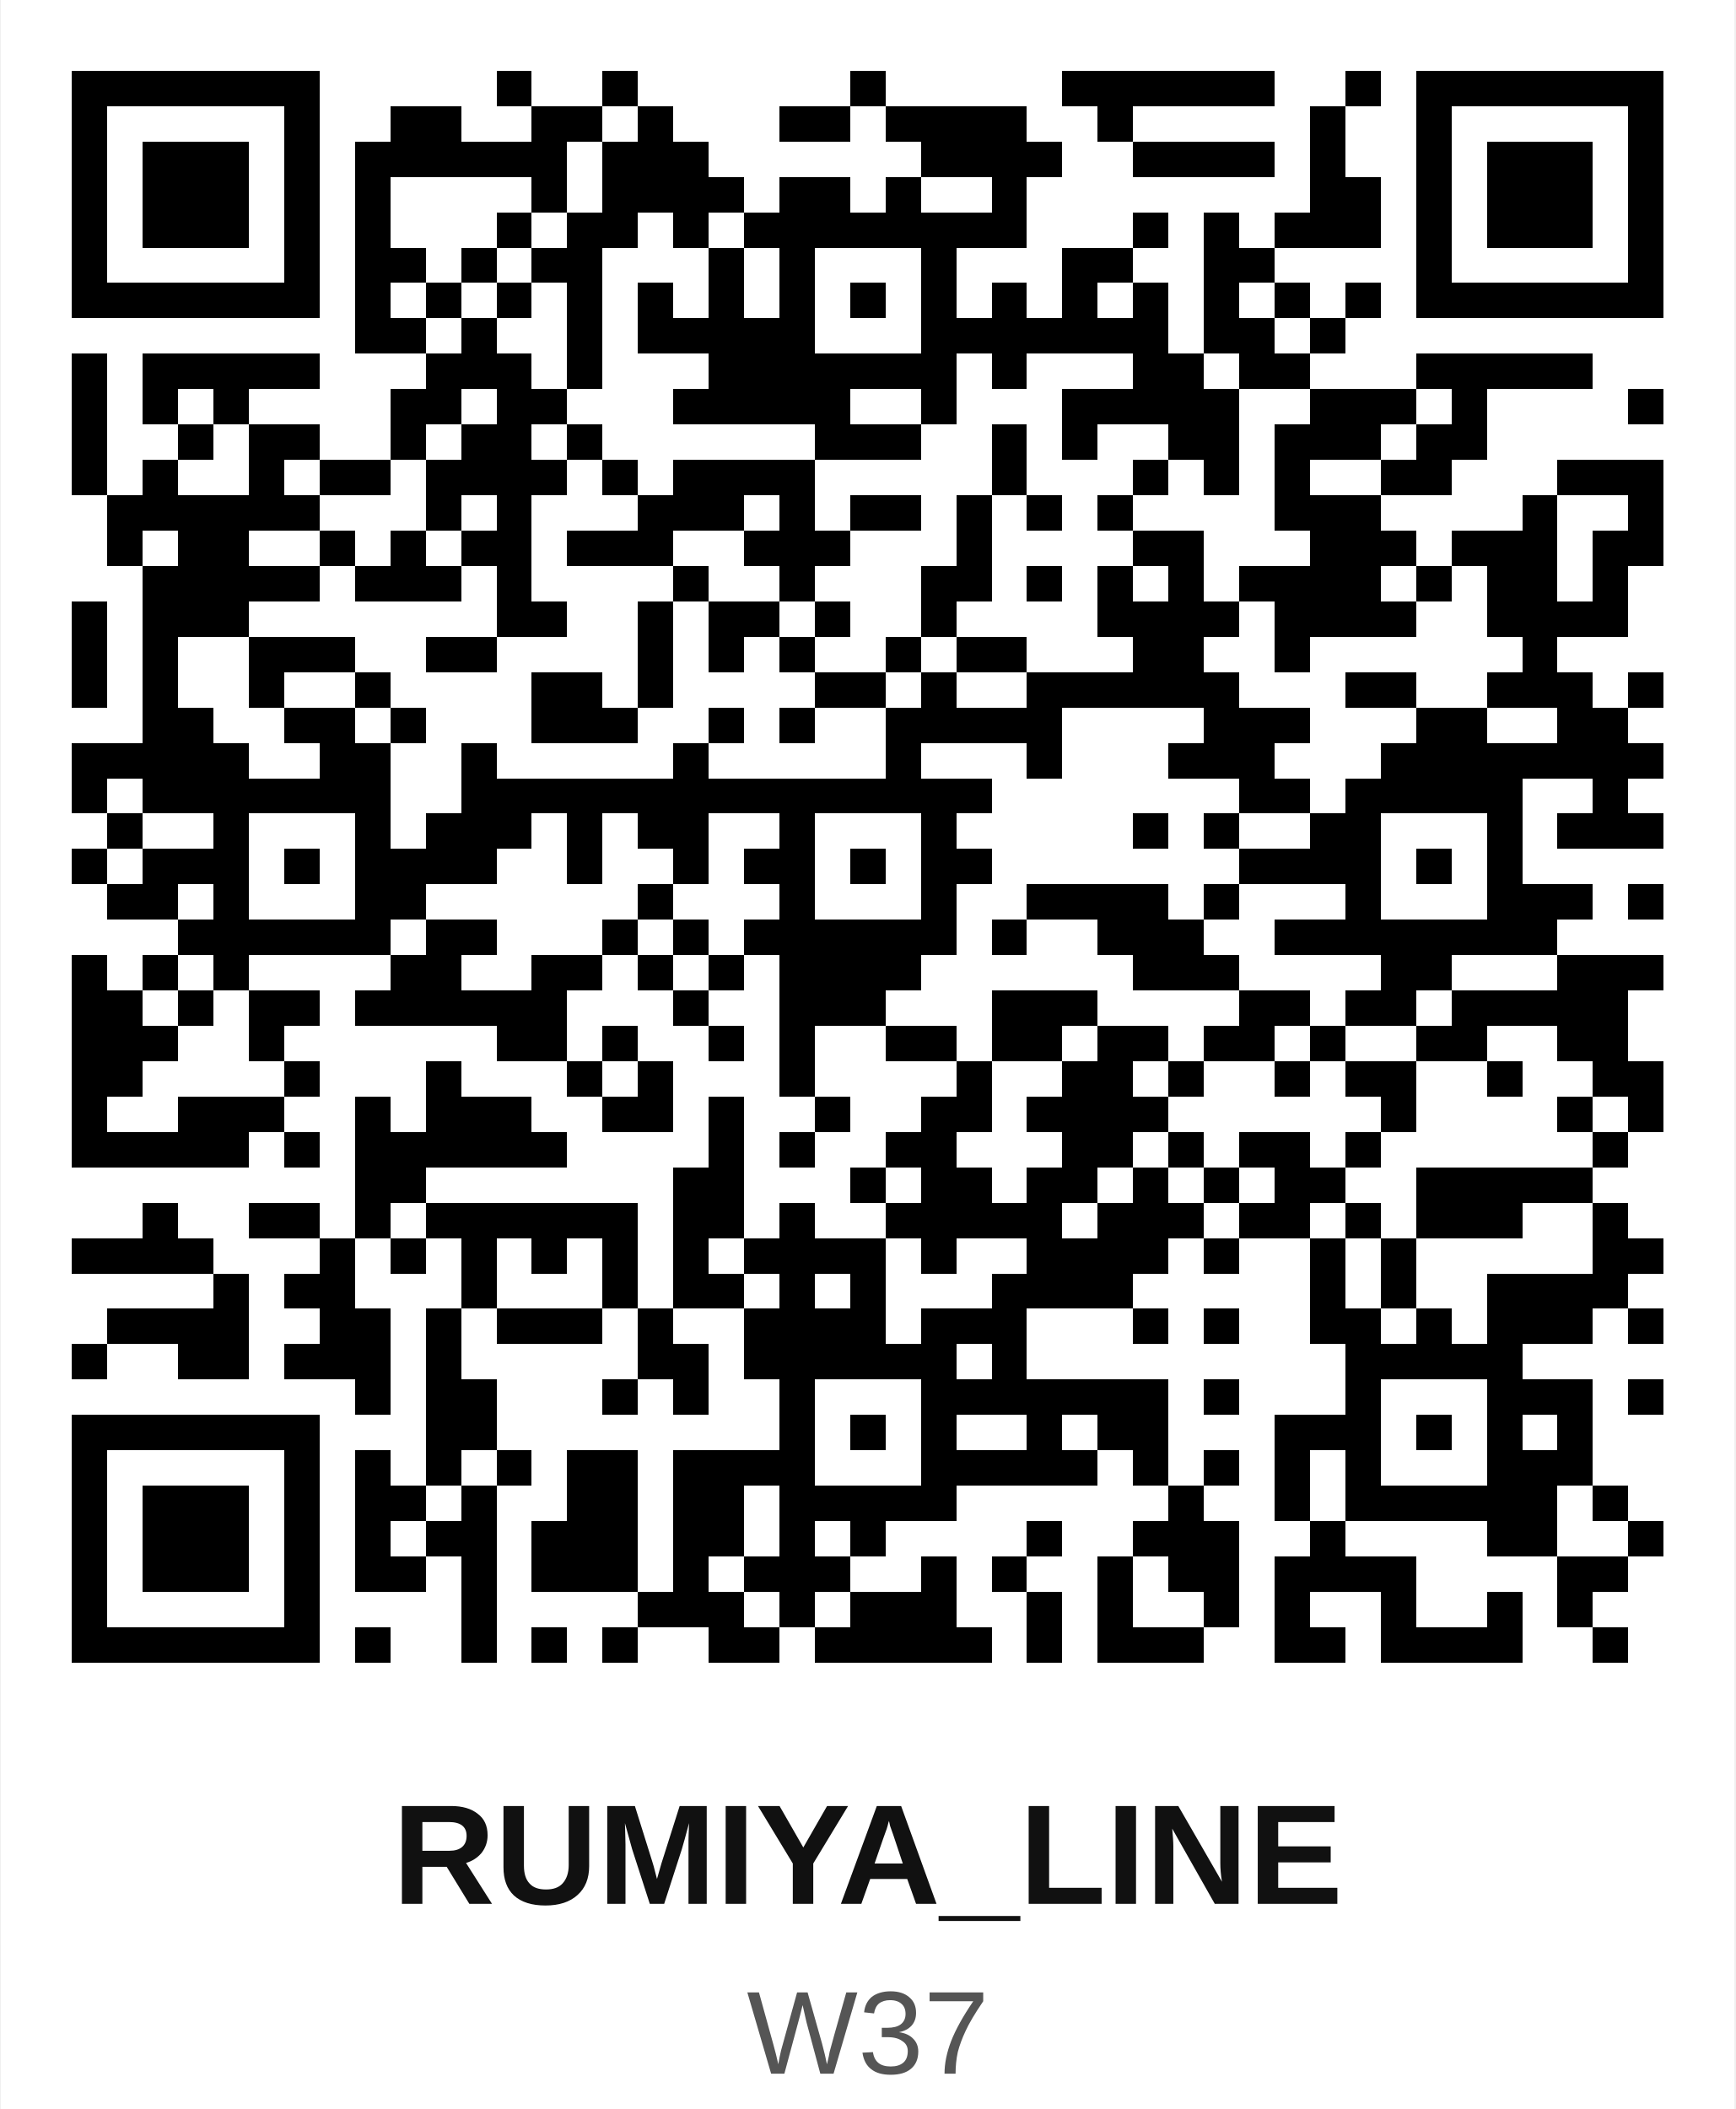
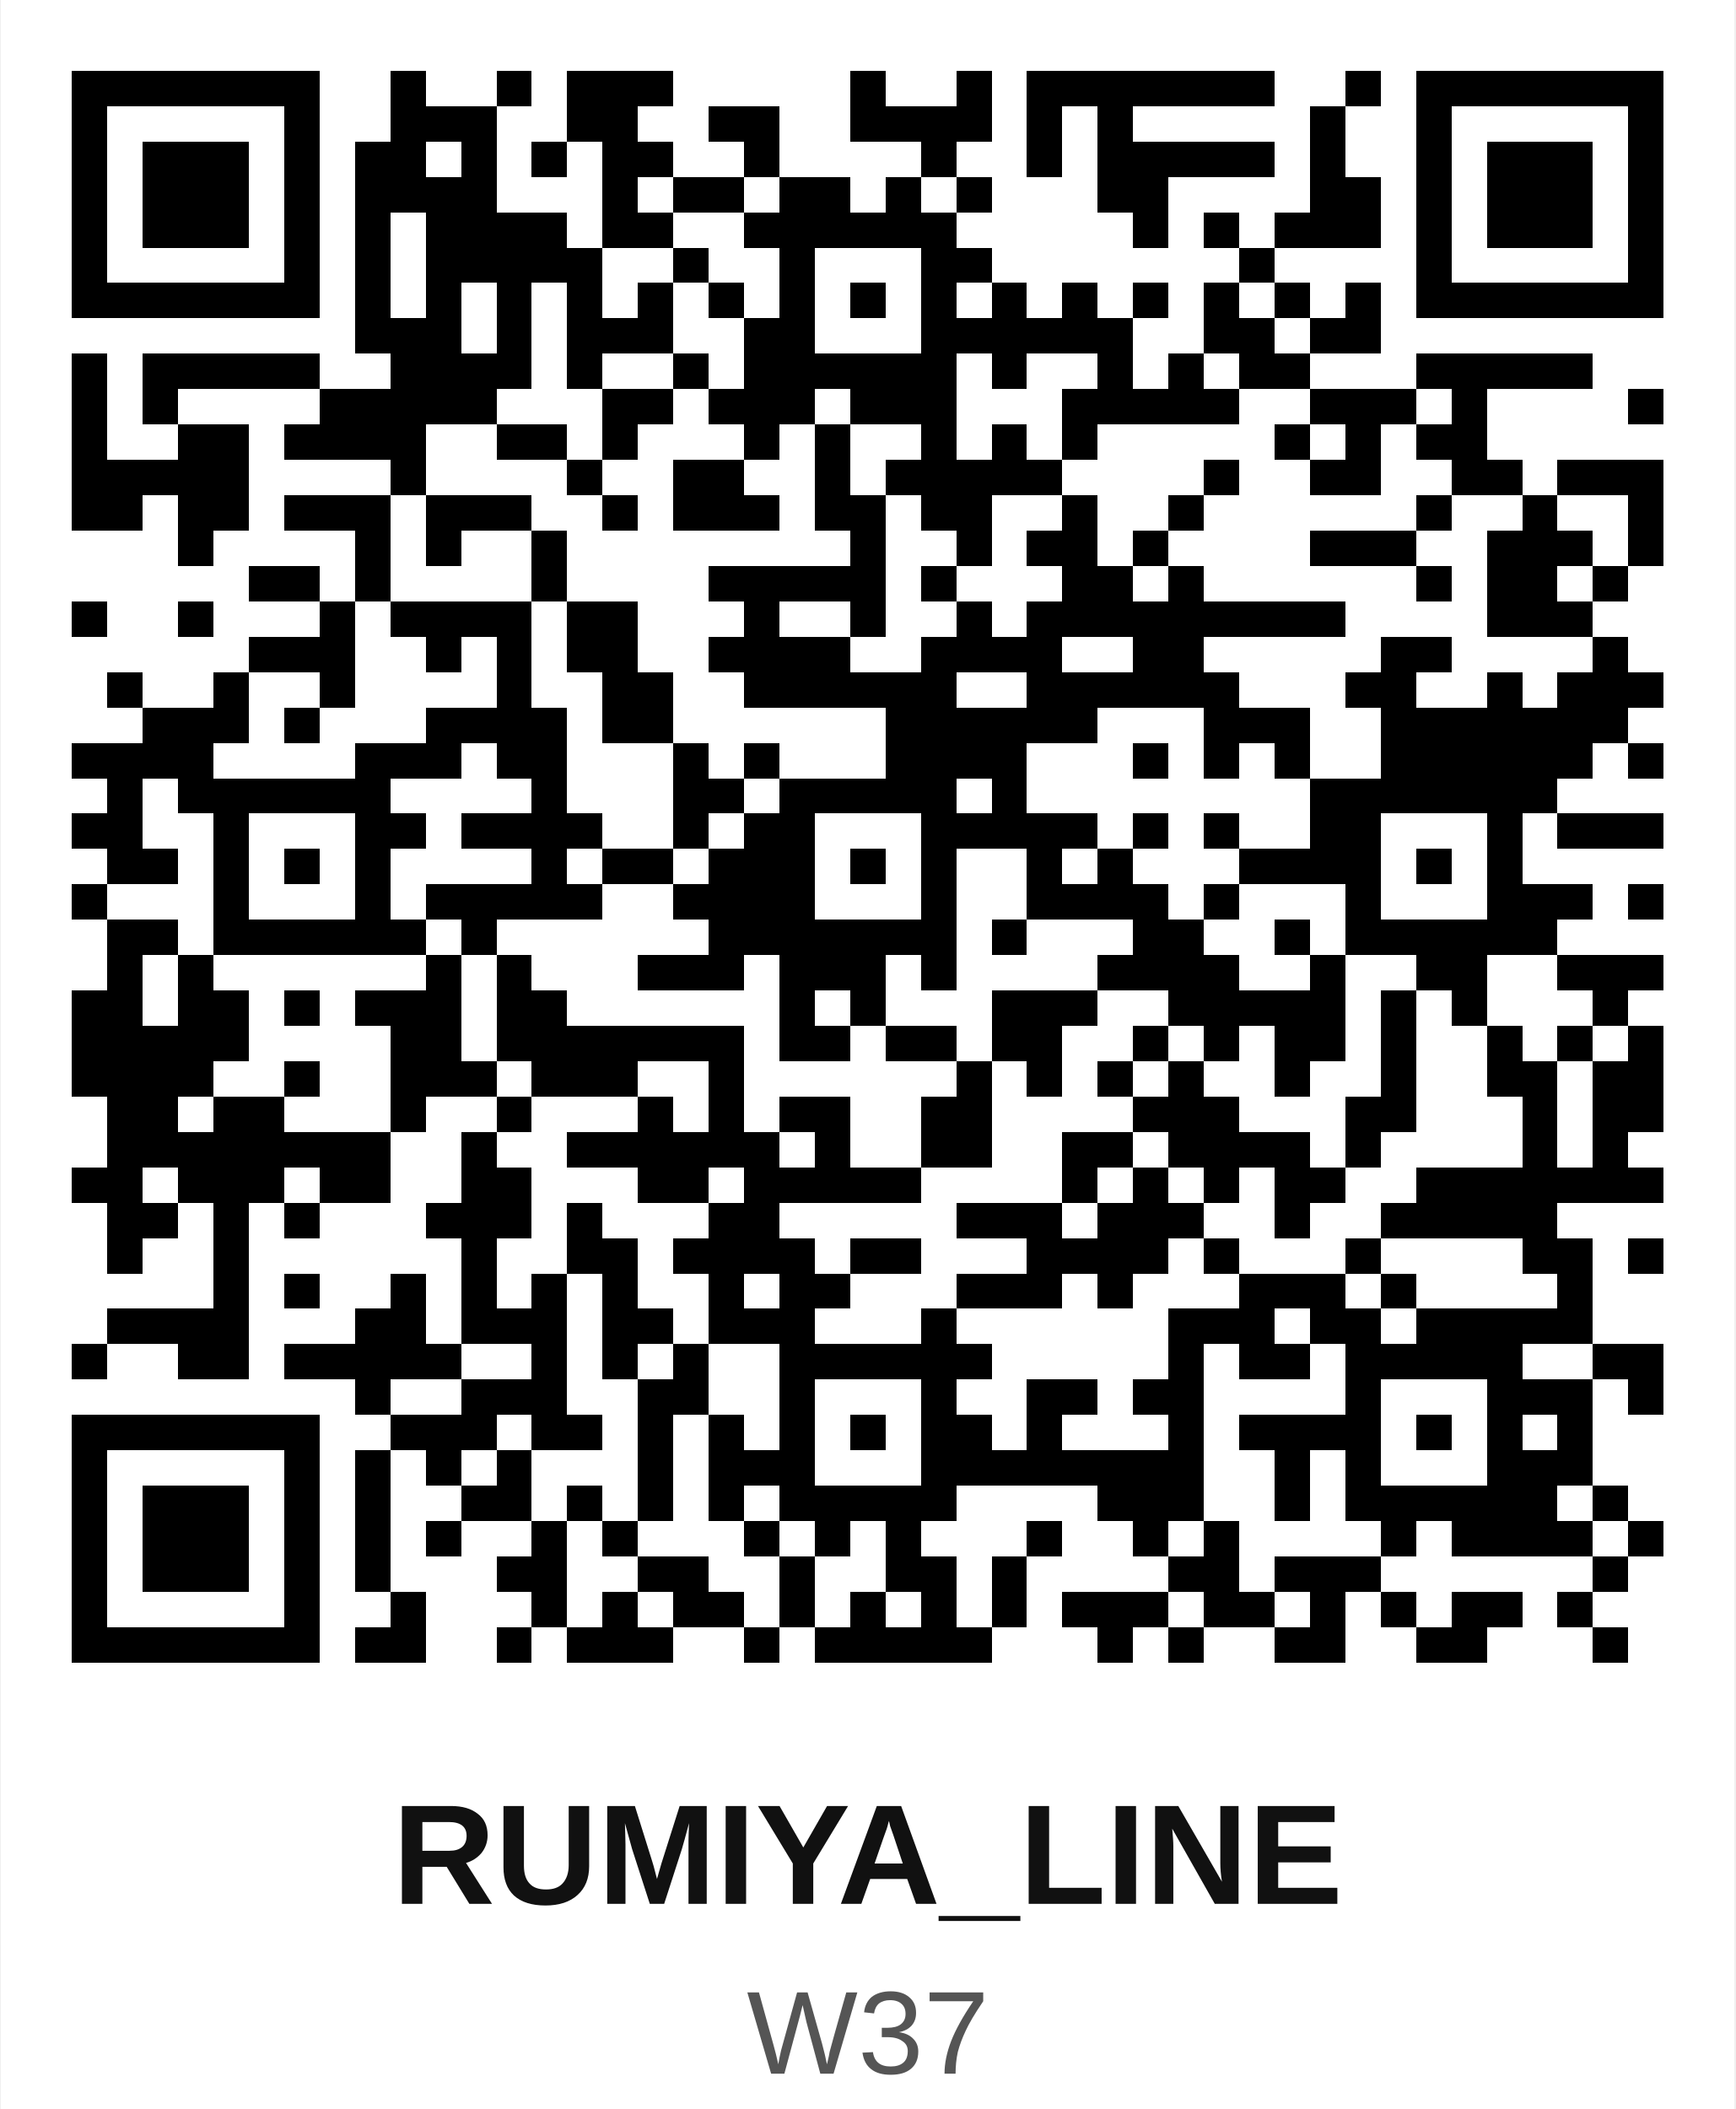
<svg xmlns="http://www.w3.org/2000/svg" width="200" height="243" viewBox="0 0 49.00 59.62" shape-rendering="crispEdges">
  <path fill="#ffffff" d="M0 0h49v49H0z" />
-   <path stroke="#000000" d="M2 2.5h7m5 0h1m2 0h1m6 0h1m5 0h6m2 0h1m1 0h7M2 3.5h1m5 0h1m2 0h2m2 0h2m1 0h1m3 0h2m1 0h4m2 0h1m5 0h1m2 0h1m5 0h1M2 4.5h1m1 0h3m1 0h1m1 0h6m1 0h3m6 0h4m2 0h4m1 0h1m2 0h1m1 0h3m1 0h1M2 5.5h1m1 0h3m1 0h1m1 0h1m4 0h1m1 0h4m1 0h2m1 0h1m2 0h1m8 0h2m1 0h1m1 0h3m1 0h1M2 6.5h1m1 0h3m1 0h1m1 0h1m3 0h1m1 0h2m1 0h1m1 0h8m3 0h1m1 0h1m1 0h3m1 0h1m1 0h3m1 0h1M2 7.5h1m5 0h1m1 0h2m1 0h1m1 0h2m3 0h1m1 0h1m3 0h1m3 0h2m2 0h2m4 0h1m5 0h1M2 8.5h7m1 0h1m1 0h1m1 0h1m1 0h1m1 0h1m1 0h1m1 0h1m1 0h1m1 0h1m1 0h1m1 0h1m1 0h1m1 0h1m1 0h1m1 0h1m1 0h7M10 9.5h2m1 0h1m2 0h1m1 0h5m3 0h7m1 0h2m1 0h1M2 10.5h1m1 0h5m3 0h3m1 0h1m3 0h7m1 0h1m3 0h2m1 0h2m3 0h5M2 11.5h1m1 0h1m1 0h1m4 0h2m1 0h2m3 0h5m2 0h1m3 0h5m2 0h3m1 0h1m4 0h1M2 12.5h1m2 0h1m1 0h2m2 0h1m1 0h2m1 0h1m6 0h3m2 0h1m1 0h1m2 0h2m1 0h3m1 0h2M2 13.5h1m1 0h1m2 0h1m1 0h2m1 0h4m1 0h1m1 0h4m5 0h1m3 0h1m1 0h1m1 0h1m2 0h2m3 0h3M3 14.5h6m3 0h1m1 0h1m3 0h3m1 0h1m1 0h2m1 0h1m1 0h1m1 0h1m4 0h3m4 0h1m2 0h1M3 15.5h1m1 0h2m2 0h1m1 0h1m1 0h2m1 0h3m2 0h3m3 0h1m4 0h2m3 0h3m1 0h3m1 0h2M4 16.5h5m1 0h3m1 0h1m4 0h1m2 0h1m3 0h2m1 0h1m1 0h1m1 0h1m1 0h4m1 0h1m1 0h2m1 0h1M2 17.5h1m1 0h3m7 0h2m2 0h1m1 0h2m1 0h1m2 0h1m4 0h4m1 0h4m2 0h4M2 18.5h1m1 0h1m2 0h3m2 0h2m4 0h1m1 0h1m1 0h1m2 0h1m1 0h2m3 0h2m2 0h1m6 0h1M2 19.5h1m1 0h1m2 0h1m2 0h1m4 0h2m1 0h1m4 0h2m1 0h1m2 0h6m3 0h2m2 0h3m1 0h1M4 20.5h2m2 0h2m1 0h1m3 0h3m2 0h1m1 0h1m2 0h5m4 0h3m3 0h2m2 0h2M2 21.5h5m2 0h2m2 0h1m5 0h1m5 0h1m3 0h1m3 0h3m3 0h8M2 22.5h1m1 0h7m2 0h15m7 0h2m1 0h5m2 0h1M3 23.5h1m2 0h1m3 0h1m1 0h3m1 0h1m1 0h2m2 0h1m3 0h1m5 0h1m1 0h1m2 0h2m3 0h1m1 0h3M2 24.5h1m1 0h3m1 0h1m1 0h4m2 0h1m2 0h1m1 0h2m1 0h1m1 0h2m7 0h4m1 0h1m1 0h1M3 25.5h2m1 0h1m3 0h2m6 0h1m3 0h1m3 0h1m2 0h4m1 0h1m3 0h1m3 0h3m1 0h1M5 26.5h6m1 0h2m3 0h1m1 0h1m1 0h6m1 0h1m2 0h3m2 0h8M2 27.5h1m1 0h1m1 0h1m4 0h2m2 0h2m1 0h1m1 0h1m1 0h4m6 0h3m4 0h2m3 0h3M2 28.5h2m1 0h1m1 0h2m1 0h6m3 0h1m2 0h3m3 0h3m4 0h2m1 0h2m1 0h5M2 29.5h3m2 0h1m6 0h2m1 0h1m2 0h1m1 0h1m2 0h2m1 0h2m1 0h2m1 0h2m1 0h1m2 0h2m2 0h2M2 30.5h2m4 0h1m3 0h1m3 0h1m1 0h1m3 0h1m4 0h1m2 0h2m1 0h1m2 0h1m1 0h2m2 0h1m2 0h2M2 31.5h1m2 0h3m2 0h1m1 0h3m2 0h2m1 0h1m2 0h1m2 0h2m1 0h4m6 0h1m4 0h1m1 0h1M2 32.5h5m1 0h1m1 0h6m4 0h1m1 0h1m2 0h2m3 0h2m1 0h1m1 0h2m1 0h1m6 0h1M10 33.5h2m7 0h2m3 0h1m1 0h2m1 0h2m1 0h1m1 0h1m1 0h2m2 0h5M4 34.5h1m2 0h2m1 0h1m1 0h6m1 0h2m1 0h1m2 0h5m1 0h3m1 0h2m1 0h1m1 0h3m2 0h1M2 35.5h4m3 0h1m1 0h1m1 0h1m1 0h1m1 0h1m1 0h1m1 0h4m1 0h1m2 0h4m1 0h1m2 0h1m1 0h1m5 0h2M6 36.5h1m1 0h2m3 0h1m3 0h1m1 0h2m1 0h1m1 0h1m3 0h4m5 0h1m1 0h1m2 0h4M3 37.5h4m2 0h2m1 0h1m1 0h3m1 0h1m2 0h4m1 0h3m3 0h1m1 0h1m2 0h2m1 0h1m1 0h3m1 0h1M2 38.5h1m2 0h2m1 0h3m1 0h1m5 0h2m1 0h6m1 0h1m9 0h5M10 39.5h1m1 0h2m3 0h1m1 0h1m2 0h1m3 0h7m1 0h1m3 0h1m3 0h3m1 0h1M2 40.5h7m3 0h2m8 0h1m1 0h1m1 0h1m2 0h1m1 0h2m3 0h3m1 0h1m1 0h1m1 0h1M2 41.5h1m5 0h1m1 0h1m1 0h1m1 0h1m1 0h2m1 0h4m3 0h5m1 0h1m1 0h1m1 0h1m1 0h1m3 0h3M2 42.5h1m1 0h3m1 0h1m1 0h2m1 0h1m2 0h2m1 0h2m1 0h5m6 0h1m2 0h1m1 0h6m1 0h1M2 43.5h1m1 0h3m1 0h1m1 0h1m1 0h2m1 0h3m1 0h2m1 0h1m1 0h1m4 0h1m2 0h3m2 0h1m4 0h2m2 0h1M2 44.5h1m1 0h3m1 0h1m1 0h2m1 0h1m1 0h3m1 0h1m1 0h3m2 0h1m1 0h1m2 0h1m1 0h2m1 0h4m4 0h2M2 45.5h1m5 0h1m4 0h1m4 0h3m1 0h1m1 0h3m2 0h1m1 0h1m2 0h1m1 0h1m2 0h1m2 0h1m1 0h1M2 46.5h7m1 0h1m2 0h1m1 0h1m1 0h1m2 0h2m1 0h5m1 0h1m1 0h3m2 0h2m1 0h4m2 0h1" />
+   <path stroke="#000000" d="M2 2.5h7m2 0h1m2 0h1m1 0h3m5 0h1m2 0h1m1 0h7m2 0h1m1 0h7M2 3.5h1m5 0h1m2 0h3m2 0h2m2 0h2m2 0h4m1 0h1m1 0h1m5 0h1m2 0h1m5 0h1M2 4.5h1m1 0h3m1 0h1m1 0h2m1 0h1m1 0h1m1 0h2m2 0h1m4 0h1m2 0h1m1 0h5m1 0h1m2 0h1m1 0h3m1 0h1M2 5.5h1m1 0h3m1 0h1m1 0h4m3 0h1m1 0h2m1 0h2m1 0h1m1 0h1m3 0h2m4 0h2m1 0h1m1 0h3m1 0h1M2 6.5h1m1 0h3m1 0h1m1 0h1m1 0h4m1 0h2m2 0h6m5 0h1m1 0h1m1 0h3m1 0h1m1 0h3m1 0h1M2 7.5h1m5 0h1m1 0h1m1 0h5m2 0h1m2 0h1m3 0h2m7 0h1m4 0h1m5 0h1M2 8.5h7m1 0h1m1 0h1m1 0h1m1 0h1m1 0h1m1 0h1m1 0h1m1 0h1m1 0h1m1 0h1m1 0h1m1 0h1m1 0h1m1 0h1m1 0h1m1 0h7M10 9.5h3m1 0h1m1 0h3m2 0h2m3 0h6m2 0h2m1 0h2M2 10.5h1m1 0h5m2 0h4m1 0h1m2 0h1m1 0h6m1 0h1m2 0h1m1 0h1m1 0h2m3 0h5M2 11.5h1m1 0h1m4 0h5m3 0h2m1 0h3m1 0h3m3 0h5m2 0h3m1 0h1m4 0h1M2 12.5h1m2 0h2m1 0h4m2 0h2m1 0h1m3 0h1m1 0h1m2 0h1m1 0h1m1 0h1m5 0h1m1 0h1m1 0h2M2 13.5h5m4 0h1m4 0h1m2 0h2m2 0h1m1 0h5m4 0h1m2 0h2m2 0h2m1 0h3M2 14.5h2m1 0h2m1 0h3m1 0h3m2 0h1m1 0h3m1 0h2m1 0h2m2 0h1m2 0h1m6 0h1m2 0h1m2 0h1M5 15.5h1m4 0h1m1 0h1m2 0h1m8 0h1m2 0h1m1 0h2m1 0h1m4 0h3m2 0h3m1 0h1M7 16.5h2m1 0h1m4 0h1m4 0h5m1 0h1m3 0h2m1 0h1m6 0h1m1 0h2m1 0h1M2 17.5h1m2 0h1m3 0h1m1 0h4m1 0h2m3 0h1m2 0h1m2 0h1m1 0h9m4 0h3M7 18.5h3m2 0h1m1 0h1m1 0h2m2 0h4m2 0h4m2 0h2m5 0h2m4 0h1M3 19.5h1m2 0h1m2 0h1m4 0h1m2 0h2m2 0h6m2 0h6m3 0h2m2 0h1m1 0h3M4 20.5h3m1 0h1m3 0h4m1 0h2m6 0h6m3 0h3m2 0h7M2 21.5h4m4 0h3m1 0h2m3 0h1m1 0h1m3 0h4m3 0h1m1 0h1m1 0h1m2 0h6m1 0h1M3 22.5h1m1 0h6m4 0h1m3 0h2m1 0h5m1 0h1m8 0h7M2 23.5h2m2 0h1m3 0h2m1 0h4m2 0h1m1 0h2m3 0h5m1 0h1m1 0h1m2 0h2m3 0h1m1 0h3M3 24.5h2m1 0h1m1 0h1m1 0h1m4 0h1m1 0h2m1 0h3m1 0h1m1 0h1m2 0h1m1 0h1m3 0h4m1 0h1m1 0h1M2 25.5h1m3 0h1m3 0h1m1 0h5m2 0h4m3 0h1m2 0h4m1 0h1m3 0h1m3 0h3m1 0h1M3 26.5h2m1 0h6m1 0h1m6 0h7m1 0h1m3 0h2m2 0h1m1 0h6M3 27.5h1m1 0h1m6 0h1m1 0h1m3 0h3m1 0h3m1 0h1m4 0h4m2 0h1m2 0h2m2 0h3M2 28.5h2m1 0h2m1 0h1m1 0h3m1 0h2m6 0h1m1 0h1m3 0h3m2 0h5m1 0h1m1 0h1m3 0h1M2 29.5h5m4 0h2m1 0h7m1 0h2m1 0h2m1 0h2m2 0h1m1 0h1m1 0h2m1 0h1m2 0h1m1 0h1m1 0h1M2 30.5h4m2 0h1m2 0h3m1 0h3m2 0h1m6 0h1m1 0h1m1 0h1m1 0h1m2 0h1m2 0h1m2 0h2m1 0h2M3 31.5h2m1 0h2m3 0h1m2 0h1m3 0h1m1 0h1m1 0h2m2 0h2m4 0h3m3 0h2m3 0h1m1 0h2M3 32.5h8m2 0h1m2 0h6m1 0h1m2 0h2m2 0h2m1 0h4m1 0h1m4 0h1m1 0h1M2 33.5h2m1 0h3m1 0h2m2 0h2m3 0h2m1 0h5m4 0h1m1 0h1m1 0h1m1 0h2m2 0h7M3 34.5h2m1 0h1m1 0h1m3 0h3m1 0h1m3 0h2m5 0h3m1 0h3m2 0h1m2 0h5M3 35.5h1m2 0h1m6 0h1m2 0h2m1 0h4m1 0h2m3 0h4m1 0h1m3 0h1m4 0h2m1 0h1M6 36.5h1m1 0h1m2 0h1m1 0h1m1 0h1m1 0h1m2 0h1m1 0h2m3 0h3m1 0h1m3 0h3m1 0h1m4 0h1M3 37.5h4m3 0h2m1 0h3m1 0h2m1 0h3m3 0h1m6 0h3m1 0h2m1 0h5M2 38.5h1m2 0h2m1 0h5m2 0h1m1 0h1m1 0h1m2 0h6m5 0h1m1 0h2m1 0h5m2 0h2M10 39.5h1m2 0h3m2 0h2m2 0h1m3 0h1m2 0h2m1 0h2m4 0h1m3 0h3m1 0h1M2 40.5h7m2 0h3m1 0h2m1 0h1m1 0h1m1 0h1m1 0h1m1 0h2m1 0h1m3 0h1m1 0h4m1 0h1m1 0h1m1 0h1M2 41.5h1m5 0h1m1 0h1m1 0h1m1 0h1m3 0h1m1 0h3m3 0h8m2 0h1m1 0h1m3 0h3M2 42.5h1m1 0h3m1 0h1m1 0h1m2 0h2m1 0h1m1 0h1m1 0h1m1 0h5m4 0h3m2 0h1m1 0h6m1 0h1M2 43.5h1m1 0h3m1 0h1m1 0h1m1 0h1m2 0h1m1 0h1m3 0h1m1 0h1m1 0h1m3 0h1m2 0h1m1 0h1m4 0h1m1 0h4m1 0h1M2 44.5h1m1 0h3m1 0h1m1 0h1m3 0h2m2 0h2m2 0h1m2 0h2m1 0h1m4 0h2m1 0h3m6 0h1M2 45.5h1m5 0h1m2 0h1m3 0h1m1 0h1m1 0h2m1 0h1m1 0h1m1 0h1m1 0h1m1 0h3m1 0h2m1 0h1m1 0h1m1 0h2m1 0h1M2 46.5h7m1 0h2m2 0h1m1 0h3m2 0h1m1 0h5m3 0h1m1 0h1m2 0h2m2 0h2m3 0h1" />
  <rect x="0" y="49.00" width="49.00" height="10.62" fill="#ffffff" />
  <text x="24.50" y="53.82" text-anchor="middle" font-family="Arial,Helvetica,sans-serif" font-size="4.02" font-weight="bold" fill="#111111">RUMIYA_LINE</text>
  <text x="24.50" y="58.62" text-anchor="middle" font-family="Arial,Helvetica,sans-serif" font-size="3.33" font-weight="normal" fill="#555555">W37</text>
</svg>
